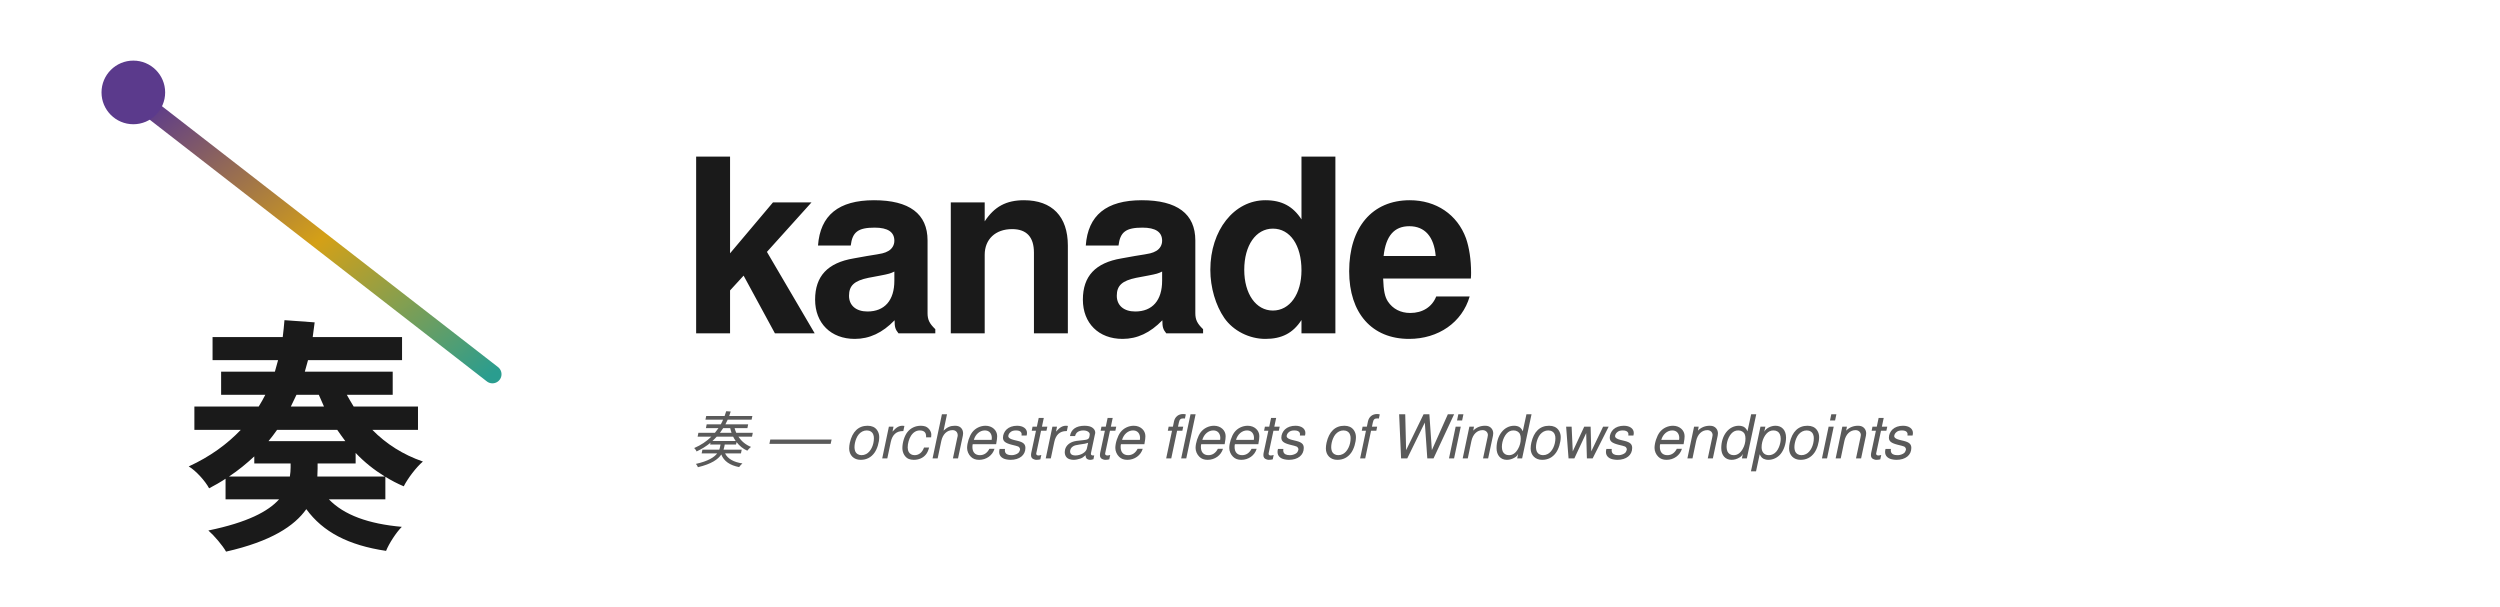
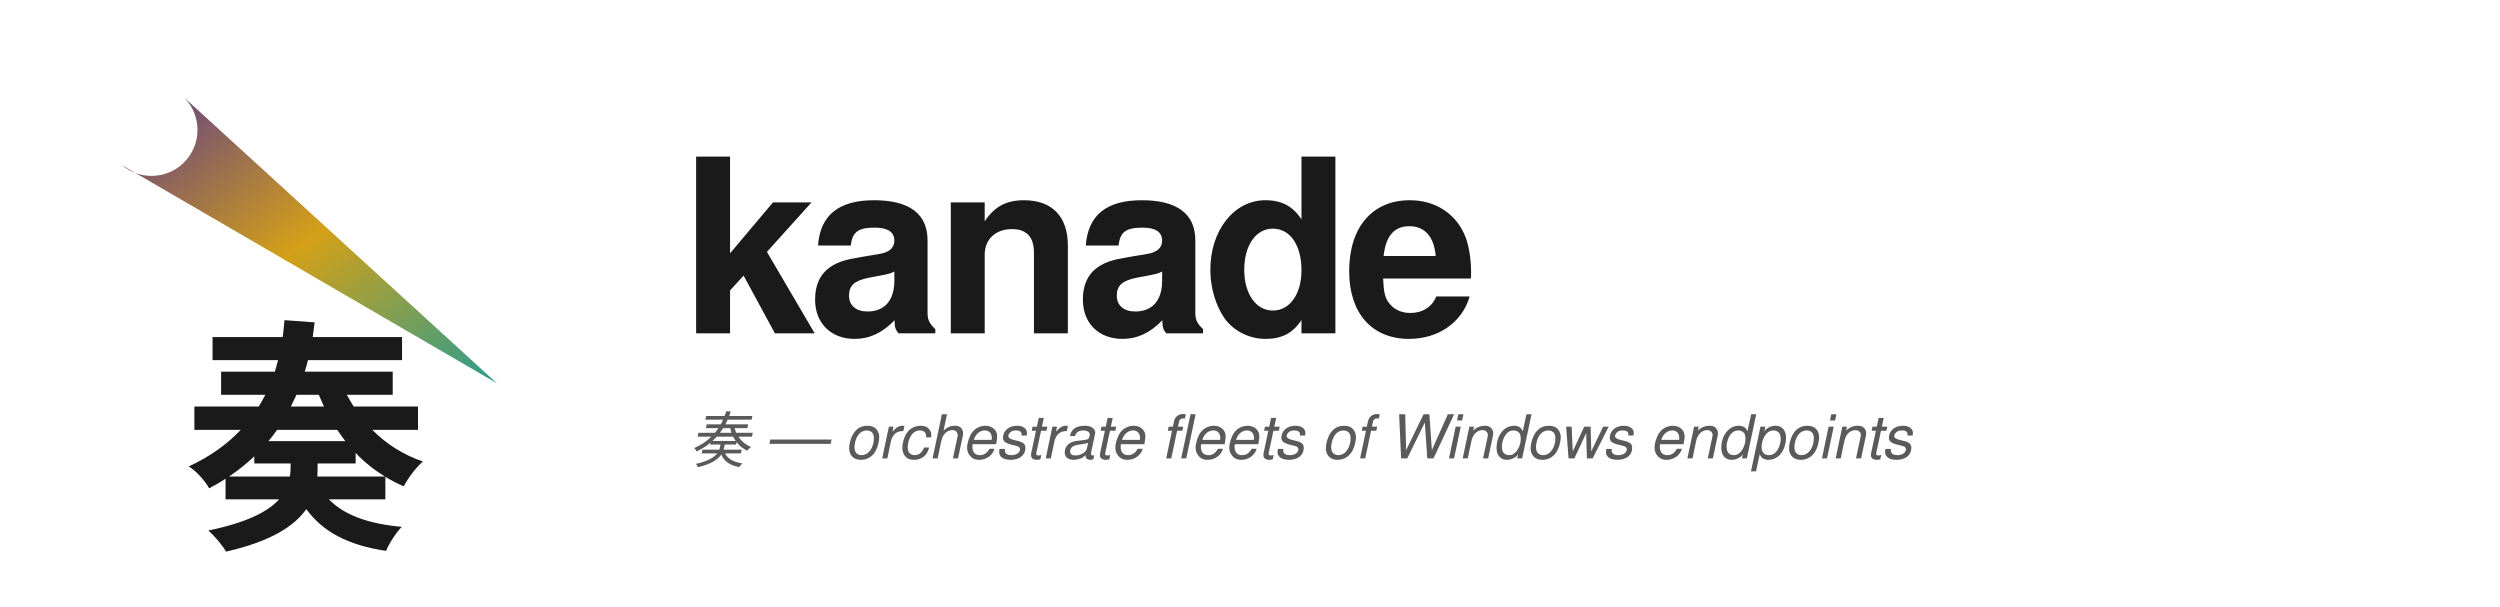
<svg xmlns="http://www.w3.org/2000/svg" viewBox="0 0 660 160" role="img" aria-label="kanade — orchestrate fleets of Windows endpoints">
  <defs>
    <linearGradient id="g-baton" x1="0" y1="0" x2="1" y2="1">
      <stop offset="0" stop-color="#5b3a8c" />
      <stop offset="0.5" stop-color="#d4a017" />
      <stop offset="1" stop-color="#2a9d8f" />
    </linearGradient>
  </defs>
  <g transform="translate(4, 4) scale(0.6)">
-     <line x1="58" y1="40" x2="210" y2="158" stroke="url(#g-baton)" stroke-width="8" stroke-linecap="round" />
-     <circle cx="52" cy="34" r="14" fill="#5b3a8c" />
+     <path d="M 47 66 A 20 20 0 1 0 73 35 L 212 162 Z" fill="url(#g-baton)" />
    <text x="128" y="226" font-family="'Noto Serif JP', 'Yu Mincho', 'Hiragino Mincho ProN', 'IPAexMincho', 'Source Han Serif JP', serif" font-size="108" font-weight="700" fill="#1a1a1a" text-anchor="middle">奏</text>
  </g>
  <text x="180" y="88" font-family="-apple-system, BlinkMacSystemFont, 'Segoe UI', Helvetica, Arial, sans-serif" font-weight="700" font-size="64" letter-spacing="-2" fill="#1a1a1a">kanade</text>
  <text x="182" y="122" font-family="-apple-system, BlinkMacSystemFont, 'Segoe UI', Helvetica, Arial, sans-serif" font-style="italic" font-size="16" fill="#5a5a5a">奏 — orchestrate fleets of Windows endpoints</text>
</svg>
